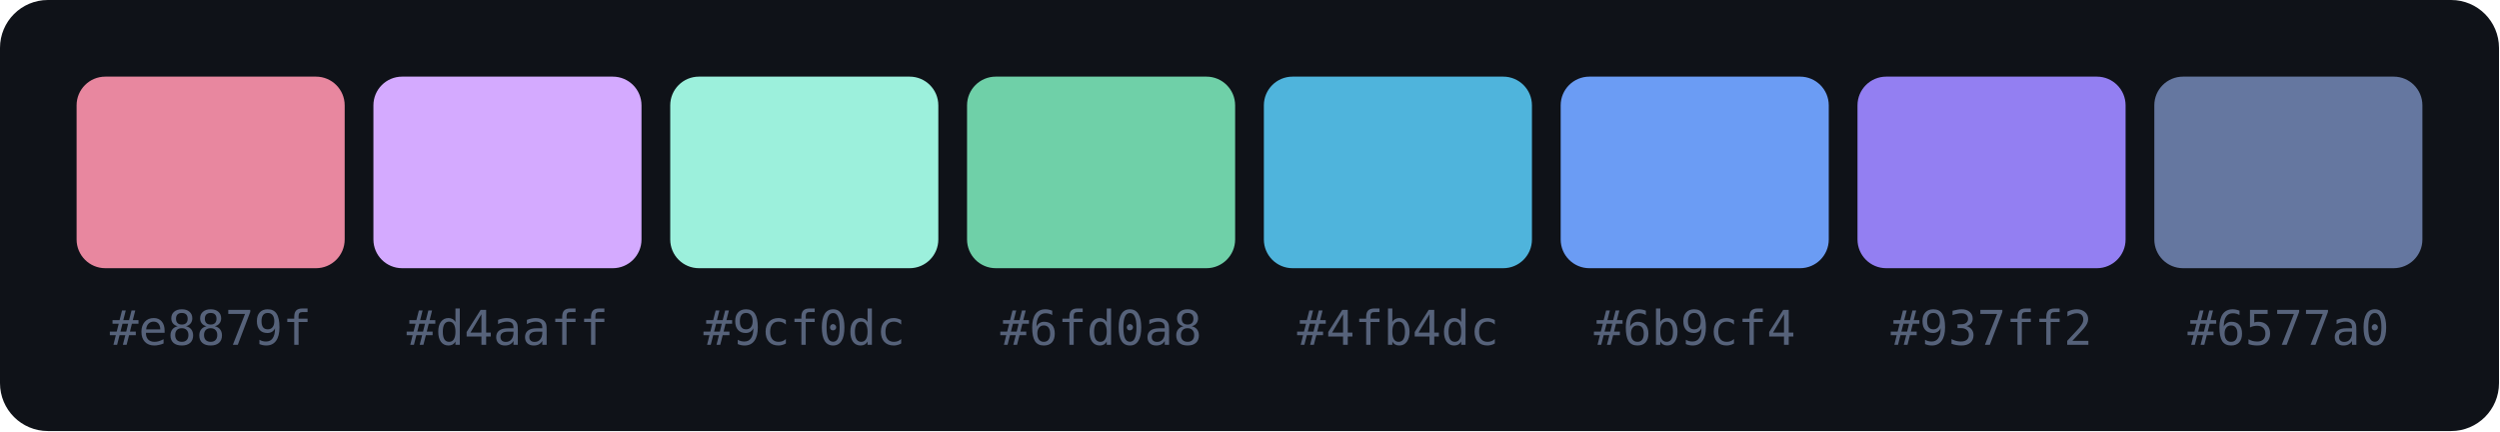
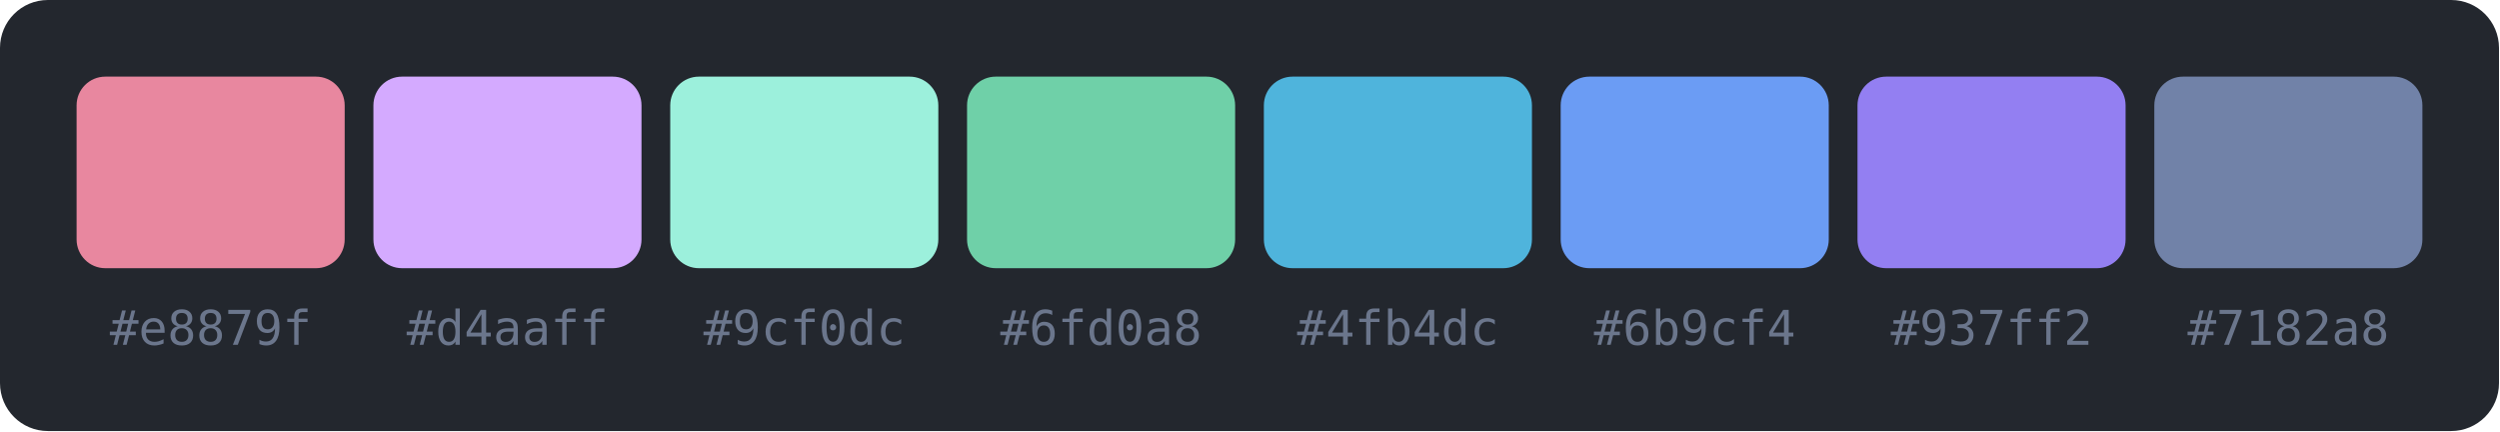
<svg xmlns="http://www.w3.org/2000/svg" width="522" height="90" viewBox="0 0 522 90">
-   <rect width="100%" height="100%" rx="10" fill="#0f1218" />
+   <rect width="100%" height="100%" rx="10" fill="#23272e" />
  <rect x="16" y="16" width="56" height="40" rx="6" fill="#e8879f" />
-   <text x="44.0" y="72" fill="#56627a" font-family="monospace" font-size="10" text-anchor="middle">#e8879f</text>
+   <text x="44.0" y="72" fill="#6b768c" font-family="monospace" font-size="10" text-anchor="middle">#e8879f</text>
  <rect x="78" y="16" width="56" height="40" rx="6" fill="#d4aaff" />
-   <text x="106.0" y="72" fill="#56627a" font-family="monospace" font-size="10" text-anchor="middle">#d4aaff</text>
+   <text x="106.0" y="72" fill="#6b768c" font-family="monospace" font-size="10" text-anchor="middle">#d4aaff</text>
  <rect x="140" y="16" width="56" height="40" rx="6" fill="#9cf0dc" />
-   <text x="168.0" y="72" fill="#56627a" font-family="monospace" font-size="10" text-anchor="middle">#9cf0dc</text>
+   <text x="168.0" y="72" fill="#6b768c" font-family="monospace" font-size="10" text-anchor="middle">#9cf0dc</text>
  <rect x="202" y="16" width="56" height="40" rx="6" fill="#6fd0a8" />
-   <text x="230.0" y="72" fill="#56627a" font-family="monospace" font-size="10" text-anchor="middle">#6fd0a8</text>
+   <text x="230.0" y="72" fill="#6b768c" font-family="monospace" font-size="10" text-anchor="middle">#6fd0a8</text>
  <rect x="264" y="16" width="56" height="40" rx="6" fill="#4fb4dc" />
-   <text x="292.0" y="72" fill="#56627a" font-family="monospace" font-size="10" text-anchor="middle">#4fb4dc</text>
+   <text x="292.0" y="72" fill="#6b768c" font-family="monospace" font-size="10" text-anchor="middle">#4fb4dc</text>
  <rect x="326" y="16" width="56" height="40" rx="6" fill="#6b9cf4" />
-   <text x="354.0" y="72" fill="#56627a" font-family="monospace" font-size="10" text-anchor="middle">#6b9cf4</text>
+   <text x="354.0" y="72" fill="#6b768c" font-family="monospace" font-size="10" text-anchor="middle">#6b9cf4</text>
  <rect x="388" y="16" width="56" height="40" rx="6" fill="#937ff2" />
-   <text x="416.0" y="72" fill="#56627a" font-family="monospace" font-size="10" text-anchor="middle">#937ff2</text>
-   <rect x="450" y="16" width="56" height="40" rx="6" fill="#6577a0" />
-   <text x="478.0" y="72" fill="#56627a" font-family="monospace" font-size="10" text-anchor="middle">#6577a0</text>
+   <text x="416.0" y="72" fill="#6b768c" font-family="monospace" font-size="10" text-anchor="middle">#937ff2</text>
+   <rect x="450" y="16" width="56" height="40" rx="6" fill="#7182a8" />
+   <text x="478.0" y="72" fill="#6b768c" font-family="monospace" font-size="10" text-anchor="middle">#7182a8</text>
</svg>
